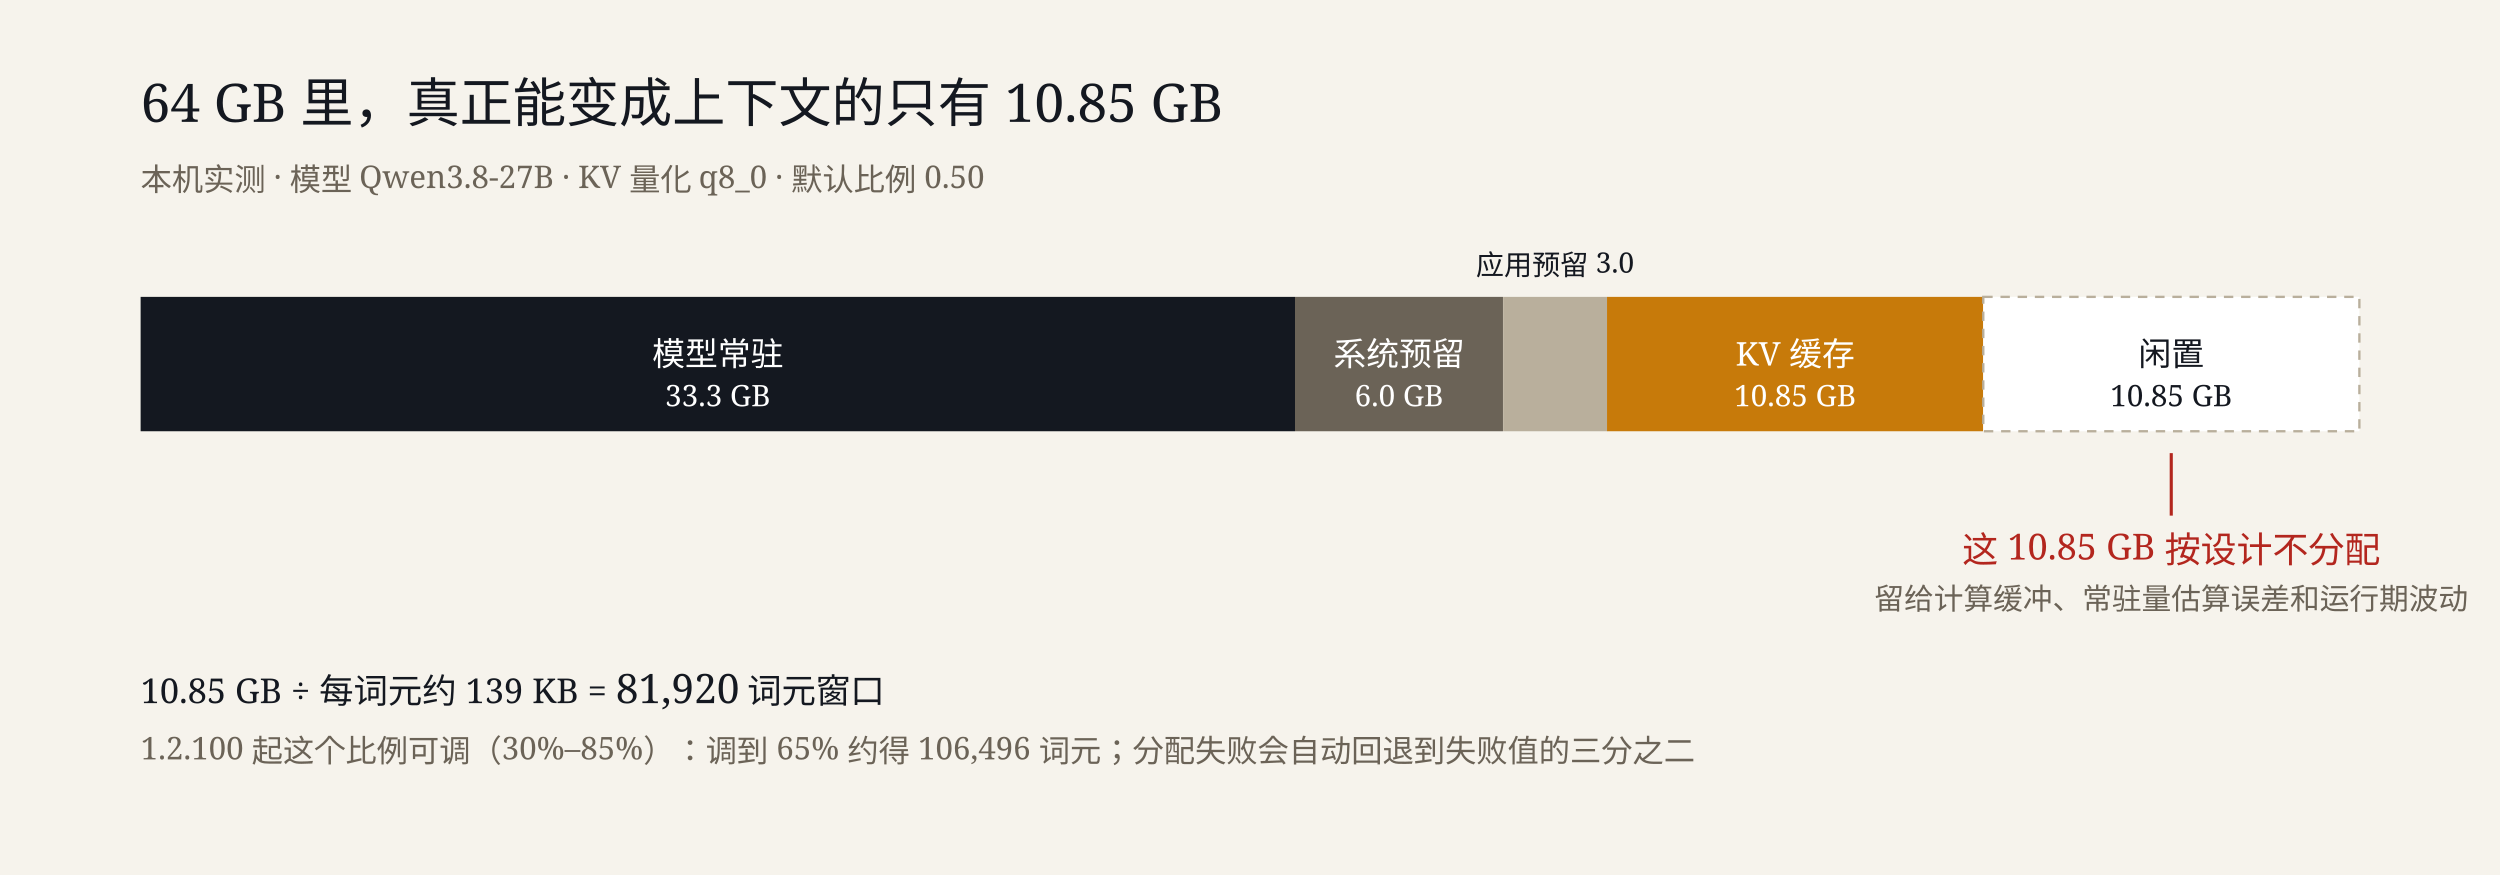
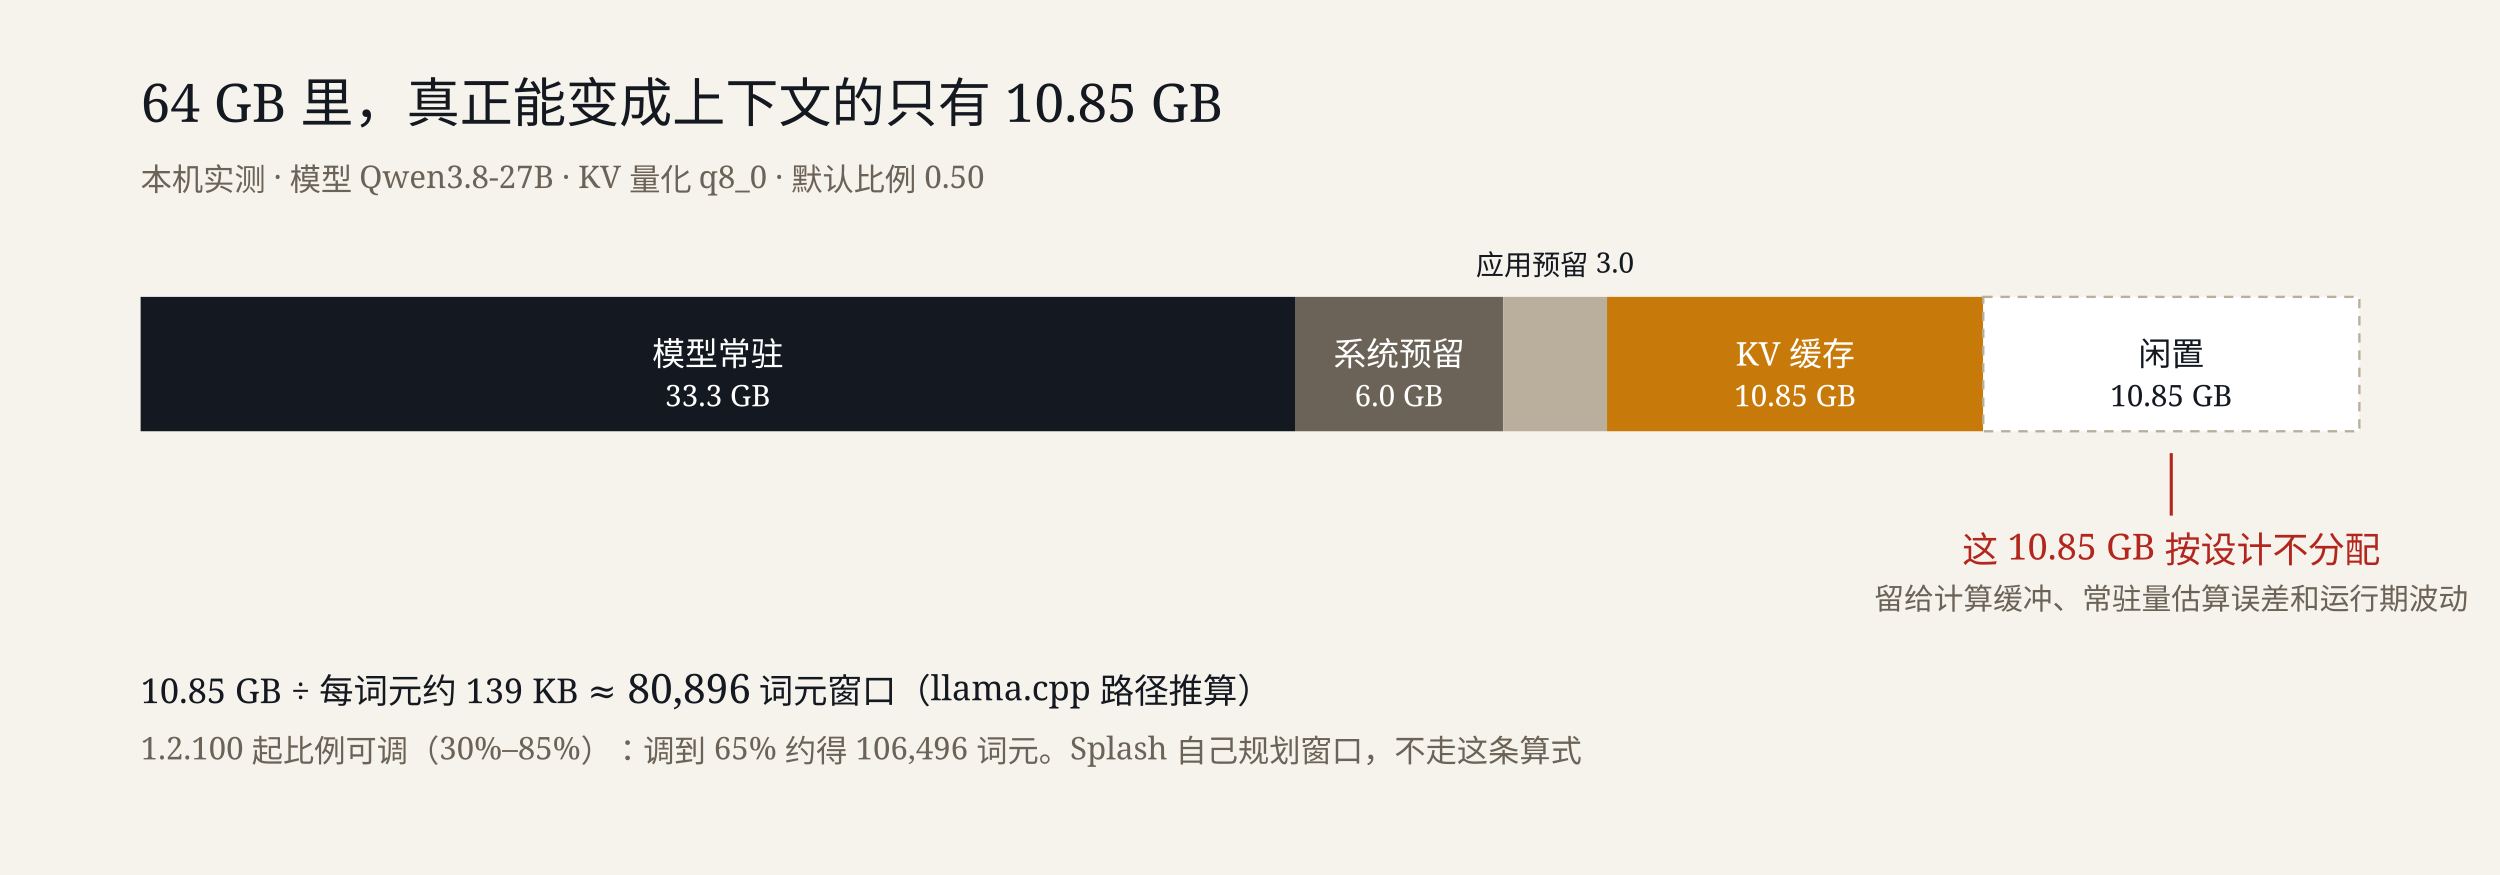
<svg xmlns="http://www.w3.org/2000/svg" viewBox="0 0 1600 560" width="1600" height="560">
  <rect width="1600" height="560" fill="#F6F3EC" />
  <text x="90" y="78" font-size="34" fill="#141820" font-family="Songti SC, STSong, serif" font-weight="normal">64 GB 里，真正能变成上下文的只有 10.85 GB</text>
  <text x="90" y="122" font-size="20" fill="#6B6357" font-family="Songti SC, STSong, serif">本机实测 · 模型 Qwen3.8-27B · KV 量化 q8_0 · 默认比例 0.50</text>
  <rect x="90.0" y="190" width="738.8" height="86" fill="#141820" />
  <text x="459.4" y="234" font-size="21" fill="#FFFFFF" text-anchor="middle" font-family="Songti SC, STSong, serif">模型常驻</text>
  <text x="459.4" y="260" font-size="19" fill="#FFFFFF" text-anchor="middle" font-family="Songti SC, STSong, serif">33.3 GB</text>
  <rect x="828.8" y="190" width="133.1" height="86" fill="#6B6357" />
  <text x="895.4" y="234" font-size="21" fill="#FFFFFF" text-anchor="middle" font-family="Songti SC, STSong, serif">系统预留</text>
  <text x="895.4" y="260" font-size="19" fill="#FFFFFF" text-anchor="middle" font-family="Songti SC, STSong, serif">6.0 GB</text>
  <rect x="962.0" y="190" width="66.6" height="86" fill="#B9AF9C" />
  <text x="995.2" y="176" font-size="18" fill="#141820" text-anchor="middle" font-family="Songti SC, STSong, serif">应用预留 3.0</text>
  <rect x="1028.5" y="190" width="240.7" height="86" fill="#C77A0A" />
  <text x="1148.9" y="234" font-size="21" fill="#FFFFFF" text-anchor="middle" font-family="Songti SC, STSong, serif">KV 缓存</text>
  <text x="1148.9" y="260" font-size="19" fill="#FFFFFF" text-anchor="middle" font-family="Songti SC, STSong, serif">10.85 GB</text>
  <rect x="1269.3" y="190" width="240.7" height="86" fill="#FFFFFF" stroke="#B9AF9C" stroke-width="1.5" stroke-dasharray="6 5" />
  <text x="1389.6" y="234" font-size="21" fill="#141820" text-anchor="middle" font-family="Songti SC, STSong, serif">闲置</text>
  <text x="1389.6" y="260" font-size="19" fill="#141820" text-anchor="middle" font-family="Songti SC, STSong, serif">10.85 GB</text>
  <path d="M1389.6,290 L1389.6,330" stroke="#B3261E" stroke-width="2" />
  <text x="1389.6" y="360" font-size="23" fill="#B3261E" text-anchor="middle" font-family="Songti SC, STSong, serif">这 10.85 GB 按设计不分配</text>
  <text x="1389.6" y="390" font-size="19" fill="#6B6357" text-anchor="middle" font-family="Songti SC, STSong, serif">留给计算缓冲、常驻量估算误差和运行期波动</text>
-   <text x="90" y="450" font-size="22" fill="#141820" font-family="Songti SC, STSong, serif">10.85 GB ÷ 每词元约 139 KB = <tspan font-size="26">81,920</tspan> 词元窗口</text>
-   <text x="90" y="486" font-size="20" fill="#6B6357" font-family="Songti SC, STSong, serif">1.2.100 起这个比例可调（30%–85%）：调到 65% 约得 106,496 词元；分配失败会自动回退到失败值的三分之二</text>
+   <text x="90" y="450" font-size="22" fill="#141820" font-family="Songti SC, STSong, serif">10.85 GB ÷ 每词元约 139 KB ≈ <tspan font-size="26">80,896</tspan> 词元窗口（llama.cpp 路径推算）</text>
+   <text x="90" y="486" font-size="20" fill="#6B6357" font-family="Songti SC, STSong, serif">1.2.100 起比例可调（30%–85%）：调到 65% 约得 106,496 词元。Splash 自己规划窗口，不走这条算式</text>
</svg>
